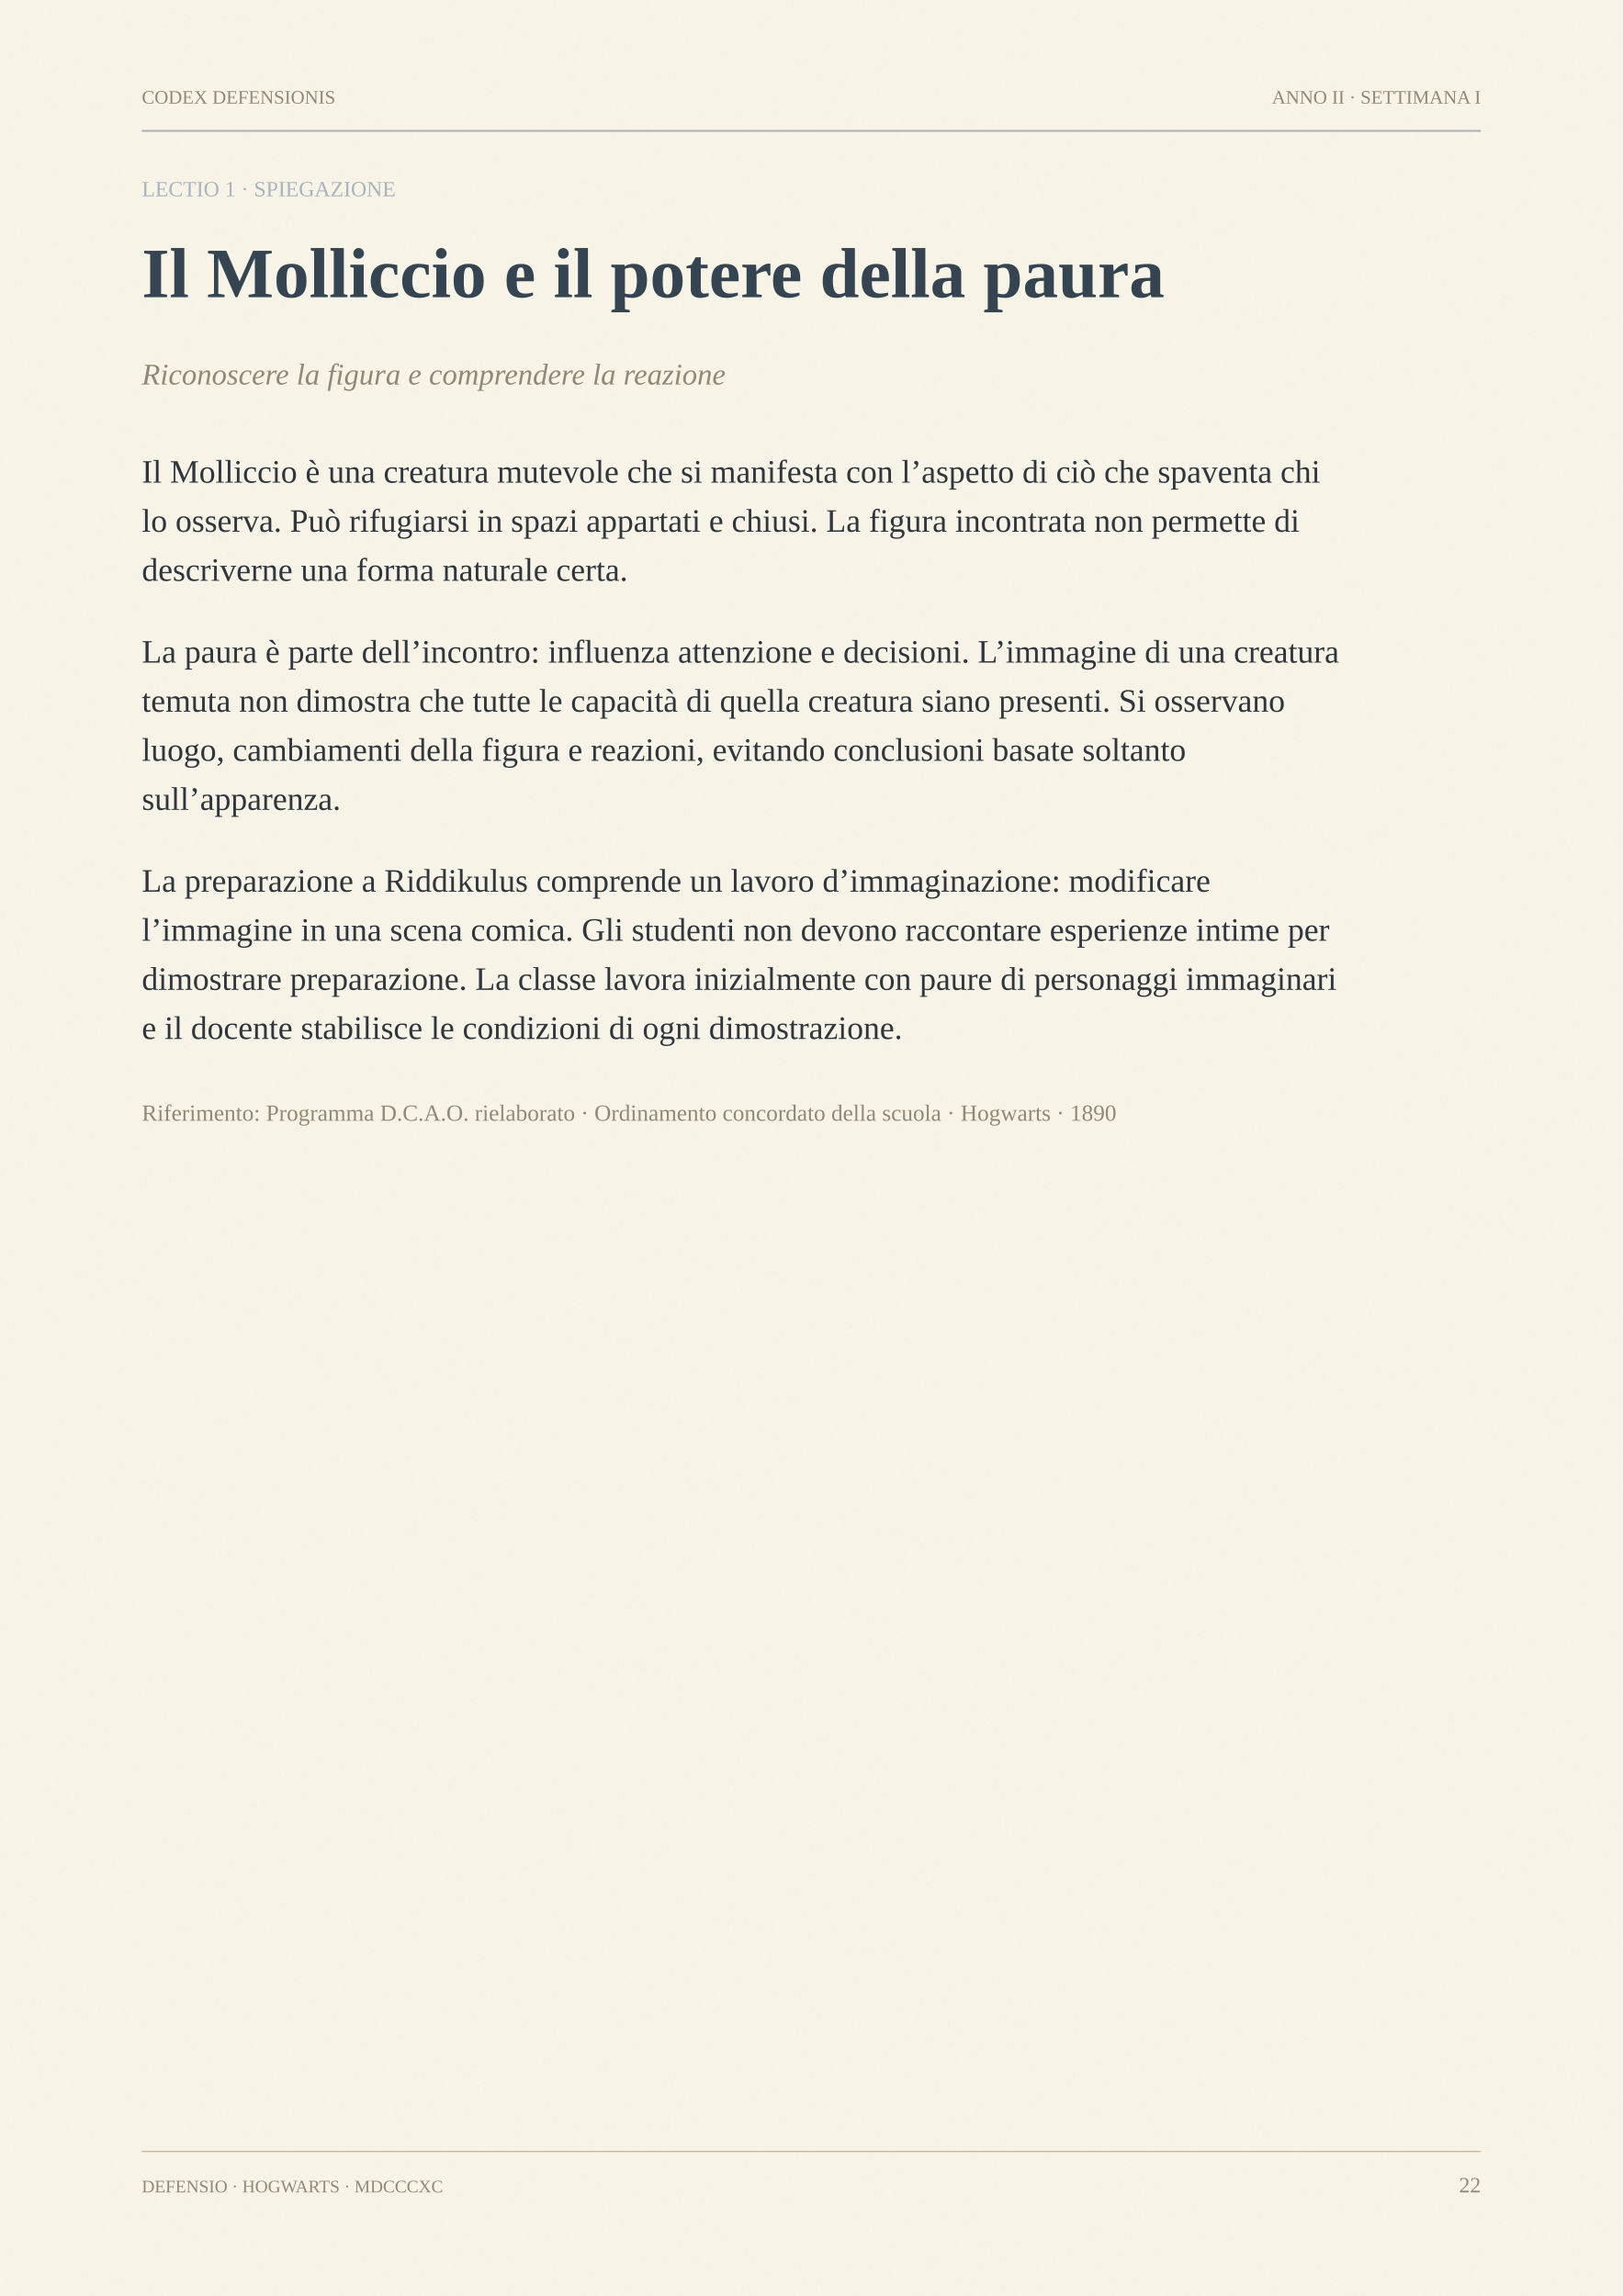
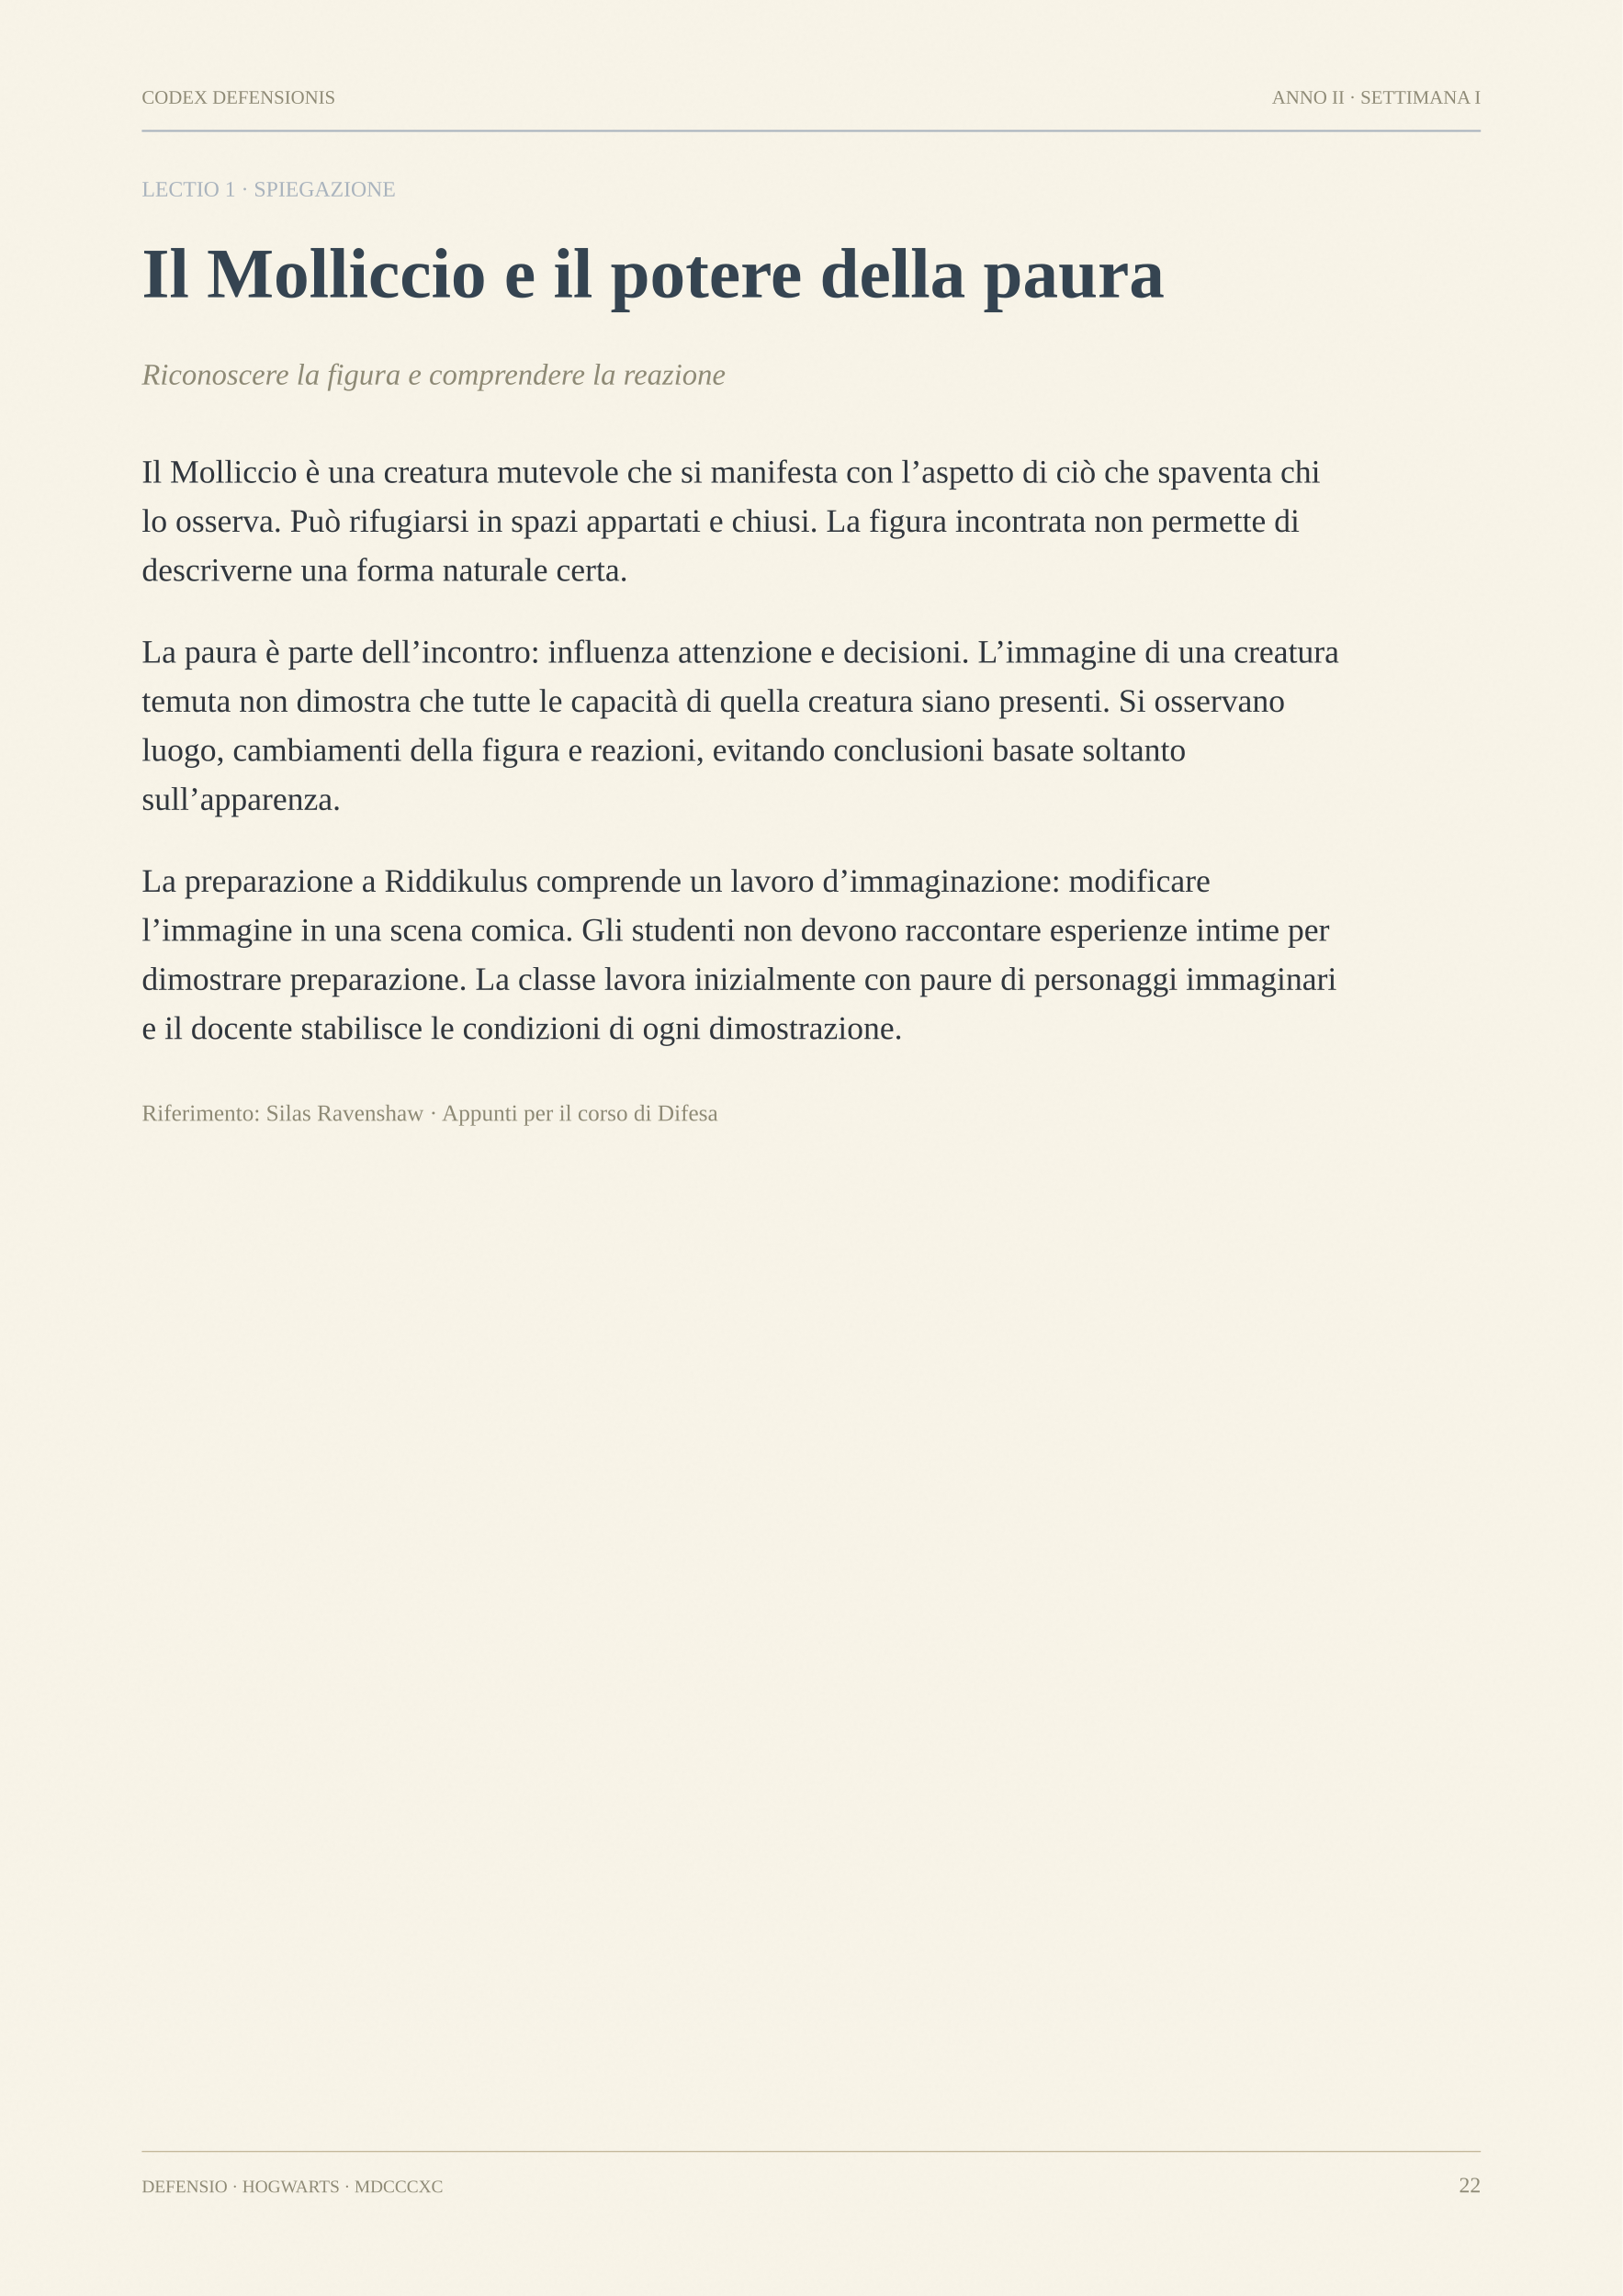
<svg xmlns="http://www.w3.org/2000/svg" width="595" height="842" viewBox="0 0 595 842">
  <defs>
    <filter id="grain">
      <feTurbulence type="fractalNoise" baseFrequency=".7" numOctaves="3" stitchTiles="stitch" />
      <feColorMatrix type="saturate" values="0" />
    </filter>
    <pattern id="paper" width="595" height="842" patternUnits="userSpaceOnUse">
      <rect width="595" height="842" filter="url(#grain)" opacity=".17" />
    </pattern>
    <linearGradient id="leather">
      <stop stop-color="#0e141a" />
      <stop offset=".12" stop-color="#394652" />
      <stop offset=".6" stop-color="#232f3b" />
      <stop offset="1" stop-color="#090e14" />
    </linearGradient>
  </defs>
  <rect width="595" height="842" fill="#f8f4e8" />
  <rect width="595" height="842" fill="url(#paper)" opacity=".17" />
  <text x="52" y="38" font-family="Georgia, Times New Roman, serif" font-size="7" fill="#8e8a76">CODEX DEFENSIONIS</text>
  <text x="543" y="38" font-family="Georgia, Times New Roman, serif" font-size="7" fill="#8e8a76" text-anchor="end">ANNO II · SETTIMANA I</text>
  <text x="52" y="72" font-family="Georgia, Times New Roman, serif" font-size="8" fill="#a9b3bd">LECTIO 1 · SPIEGAZIONE</text>
  <path d="M52 48H543" stroke="#a9b3bd" stroke-width=".7" />
  <text x="52" y="109" font-family="Georgia, Times New Roman, serif" font-size="26" fill="#354451" font-weight="bold">Il Molliccio e il potere della paura</text>
  <text x="52" y="141" font-family="Georgia, Times New Roman, serif" font-size="11" fill="#8e8a76" font-style="italic">Riconoscere la figura e comprendere la reazione</text>
  <text x="52" y="177" font-family="Georgia, Times New Roman, serif" font-size="12" fill="#30363d">Il Molliccio è una creatura mutevole che si manifesta con l’aspetto di ciò che spaventa chi</text>
  <text x="52" y="195" font-family="Georgia, Times New Roman, serif" font-size="12" fill="#30363d">lo osserva. Può rifugiarsi in spazi appartati e chiusi. La figura incontrata non permette di</text>
  <text x="52" y="213" font-family="Georgia, Times New Roman, serif" font-size="12" fill="#30363d">descriverne una forma naturale certa.</text>
  <text x="52" y="243" font-family="Georgia, Times New Roman, serif" font-size="12" fill="#30363d">La paura è parte dell’incontro: influenza attenzione e decisioni. L’immagine di una creatura</text>
  <text x="52" y="261" font-family="Georgia, Times New Roman, serif" font-size="12" fill="#30363d">temuta non dimostra che tutte le capacità di quella creatura siano presenti. Si osservano</text>
  <text x="52" y="279" font-family="Georgia, Times New Roman, serif" font-size="12" fill="#30363d">luogo, cambiamenti della figura e reazioni, evitando conclusioni basate soltanto</text>
  <text x="52" y="297" font-family="Georgia, Times New Roman, serif" font-size="12" fill="#30363d">sull’apparenza.</text>
  <text x="52" y="327" font-family="Georgia, Times New Roman, serif" font-size="12" fill="#30363d">La preparazione a Riddikulus comprende un lavoro d’immaginazione: modificare</text>
  <text x="52" y="345" font-family="Georgia, Times New Roman, serif" font-size="12" fill="#30363d">l’immagine in una scena comica. Gli studenti non devono raccontare esperienze intime per</text>
  <text x="52" y="363" font-family="Georgia, Times New Roman, serif" font-size="12" fill="#30363d">dimostrare preparazione. La classe lavora inizialmente con paure di personaggi immaginari</text>
  <text x="52" y="381" font-family="Georgia, Times New Roman, serif" font-size="12" fill="#30363d">e il docente stabilisce le condizioni di ogni dimostrazione.</text>
-   <text x="52" y="411" font-family="Georgia, Times New Roman, serif" font-size="8.5" fill="#8e8a76">Riferimento: Programma D.C.A.O. rielaborato · Ordinamento concordato della scuola · Hogwarts · 1890</text>
+   <text x="52" y="411" font-family="Georgia, Times New Roman, serif" font-size="8.5" fill="#8e8a76">Riferimento: Silas Ravenshaw · Appunti per il corso di Difesa</text>
  <path d="M52 789H543" stroke="#c3b89b" stroke-width=".45" />
  <text x="52" y="804" font-family="Georgia, Times New Roman, serif" font-size="6.5" fill="#8e8a76">DEFENSIO · HOGWARTS · MDCCCXC</text>
  <text x="543" y="804" font-family="Georgia, Times New Roman, serif" font-size="8" fill="#8e8a76" text-anchor="end">22</text>
</svg>
